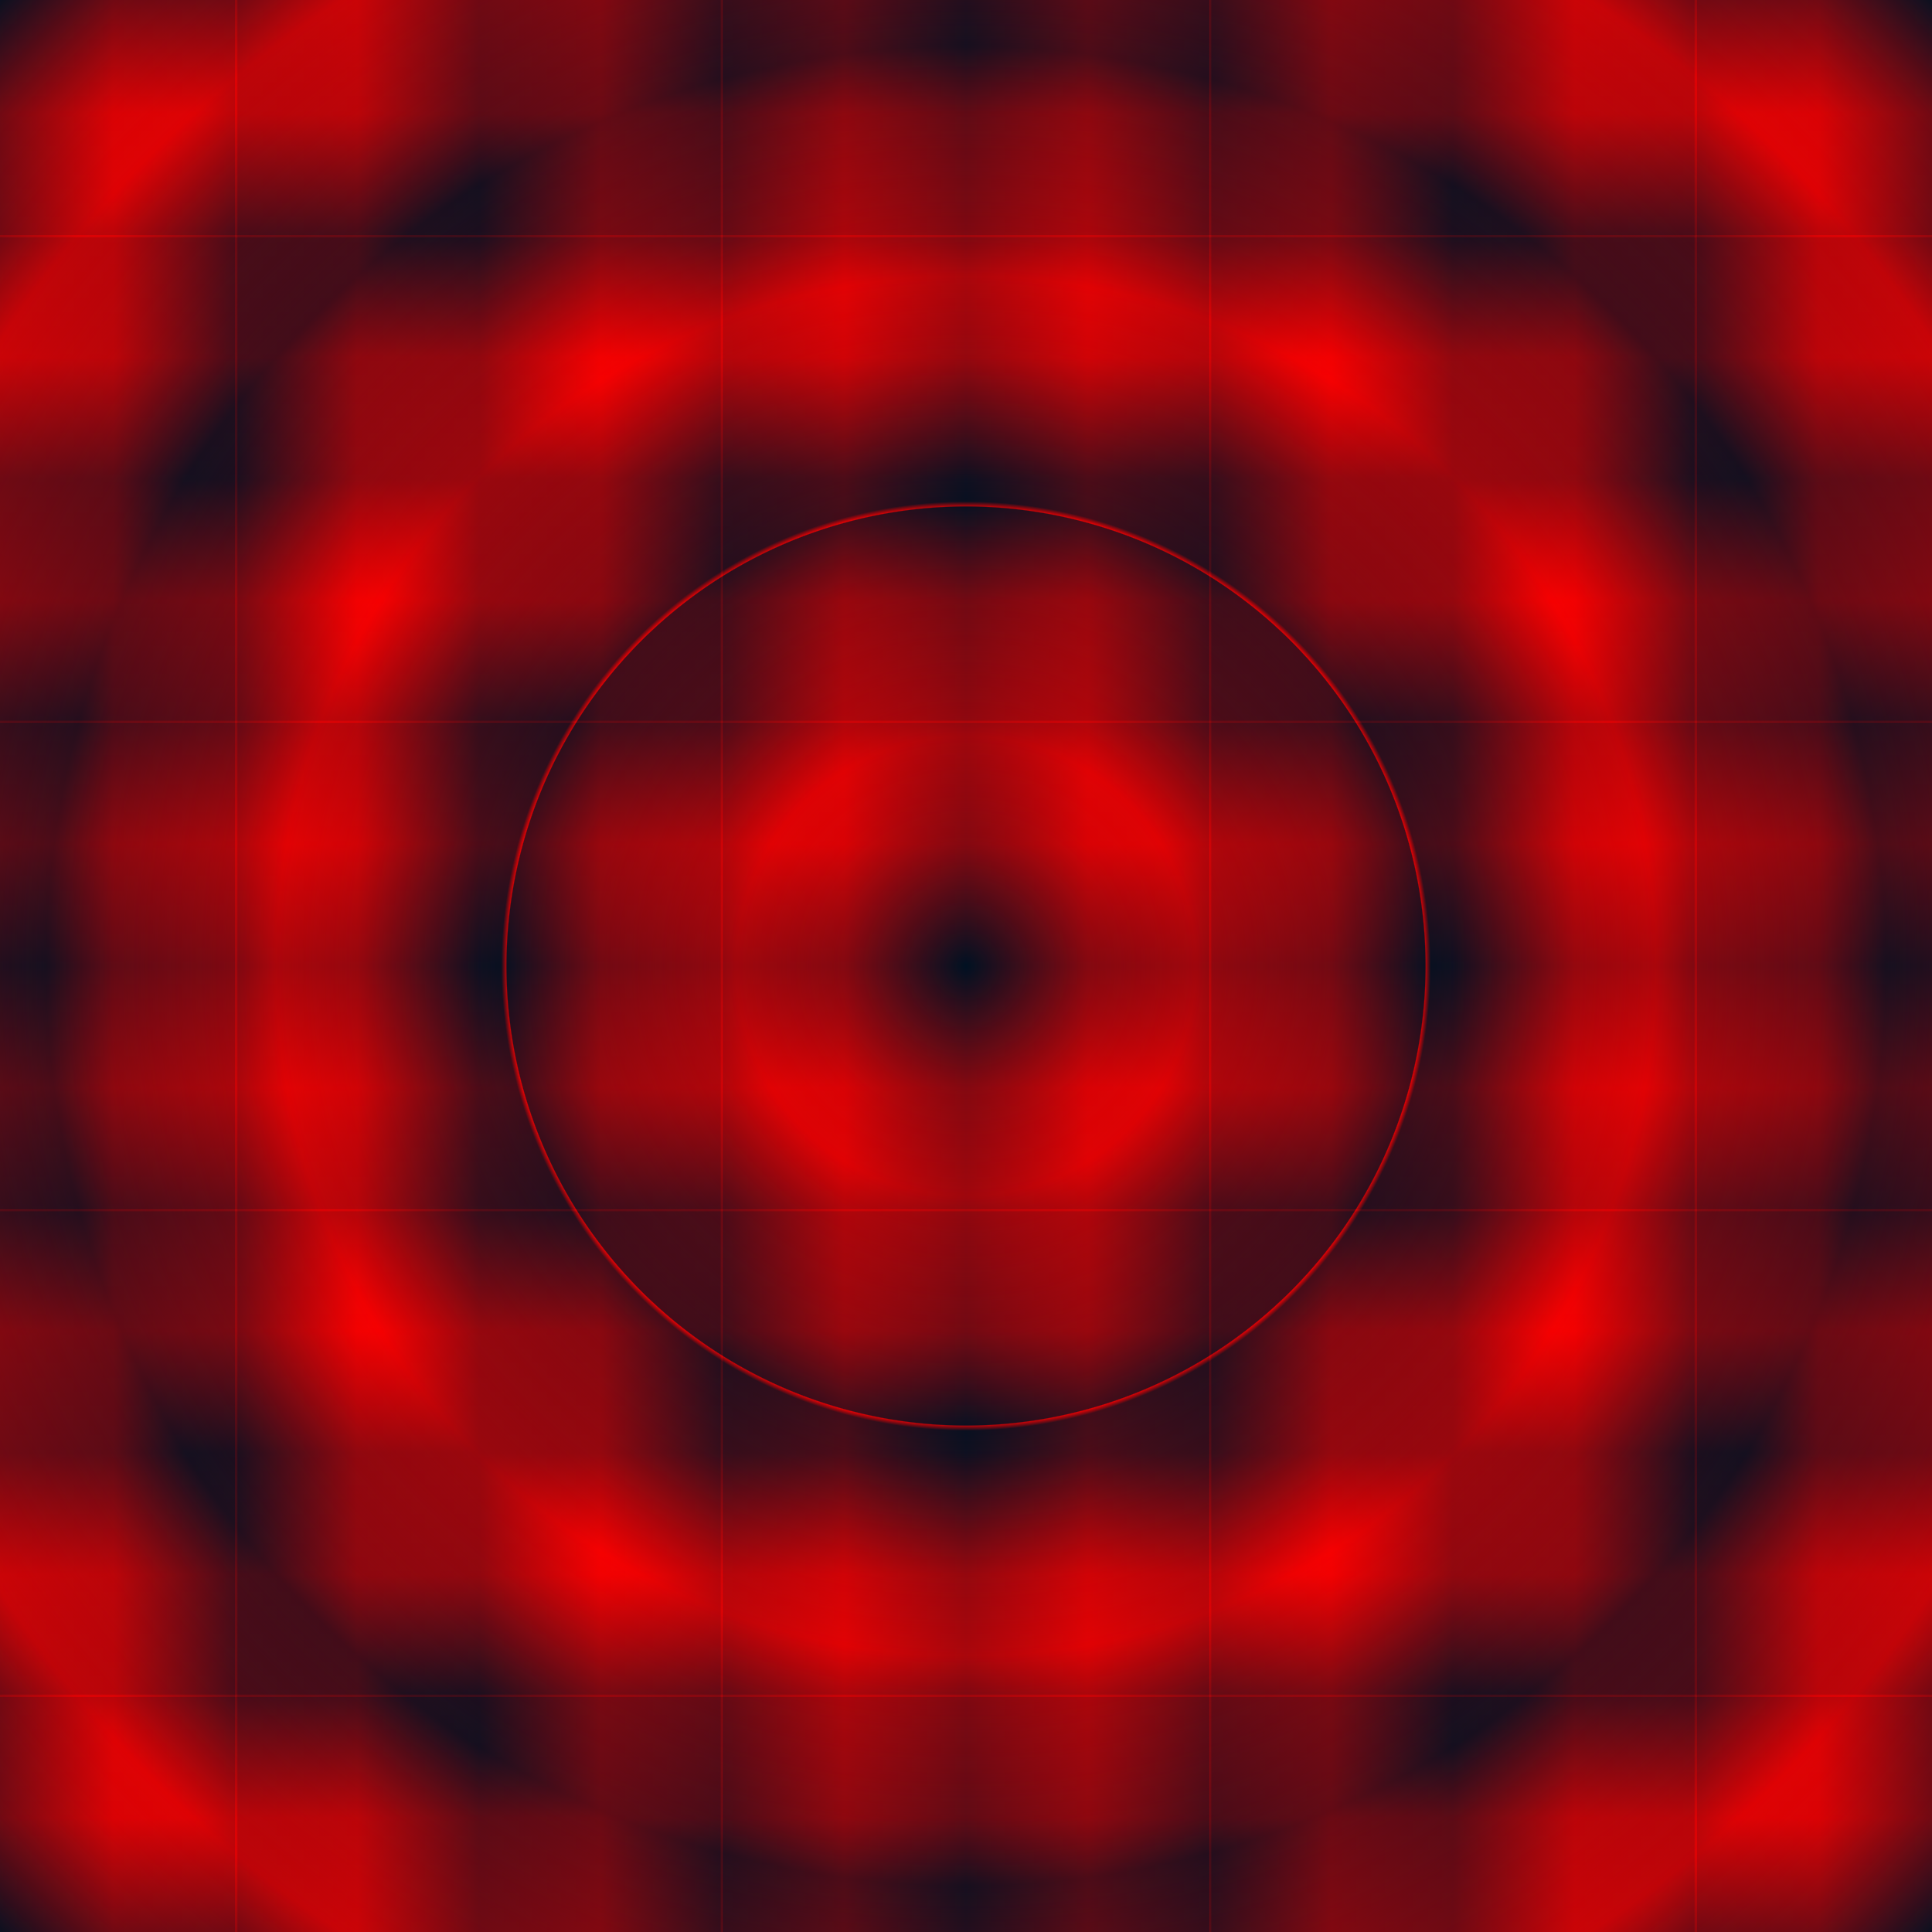
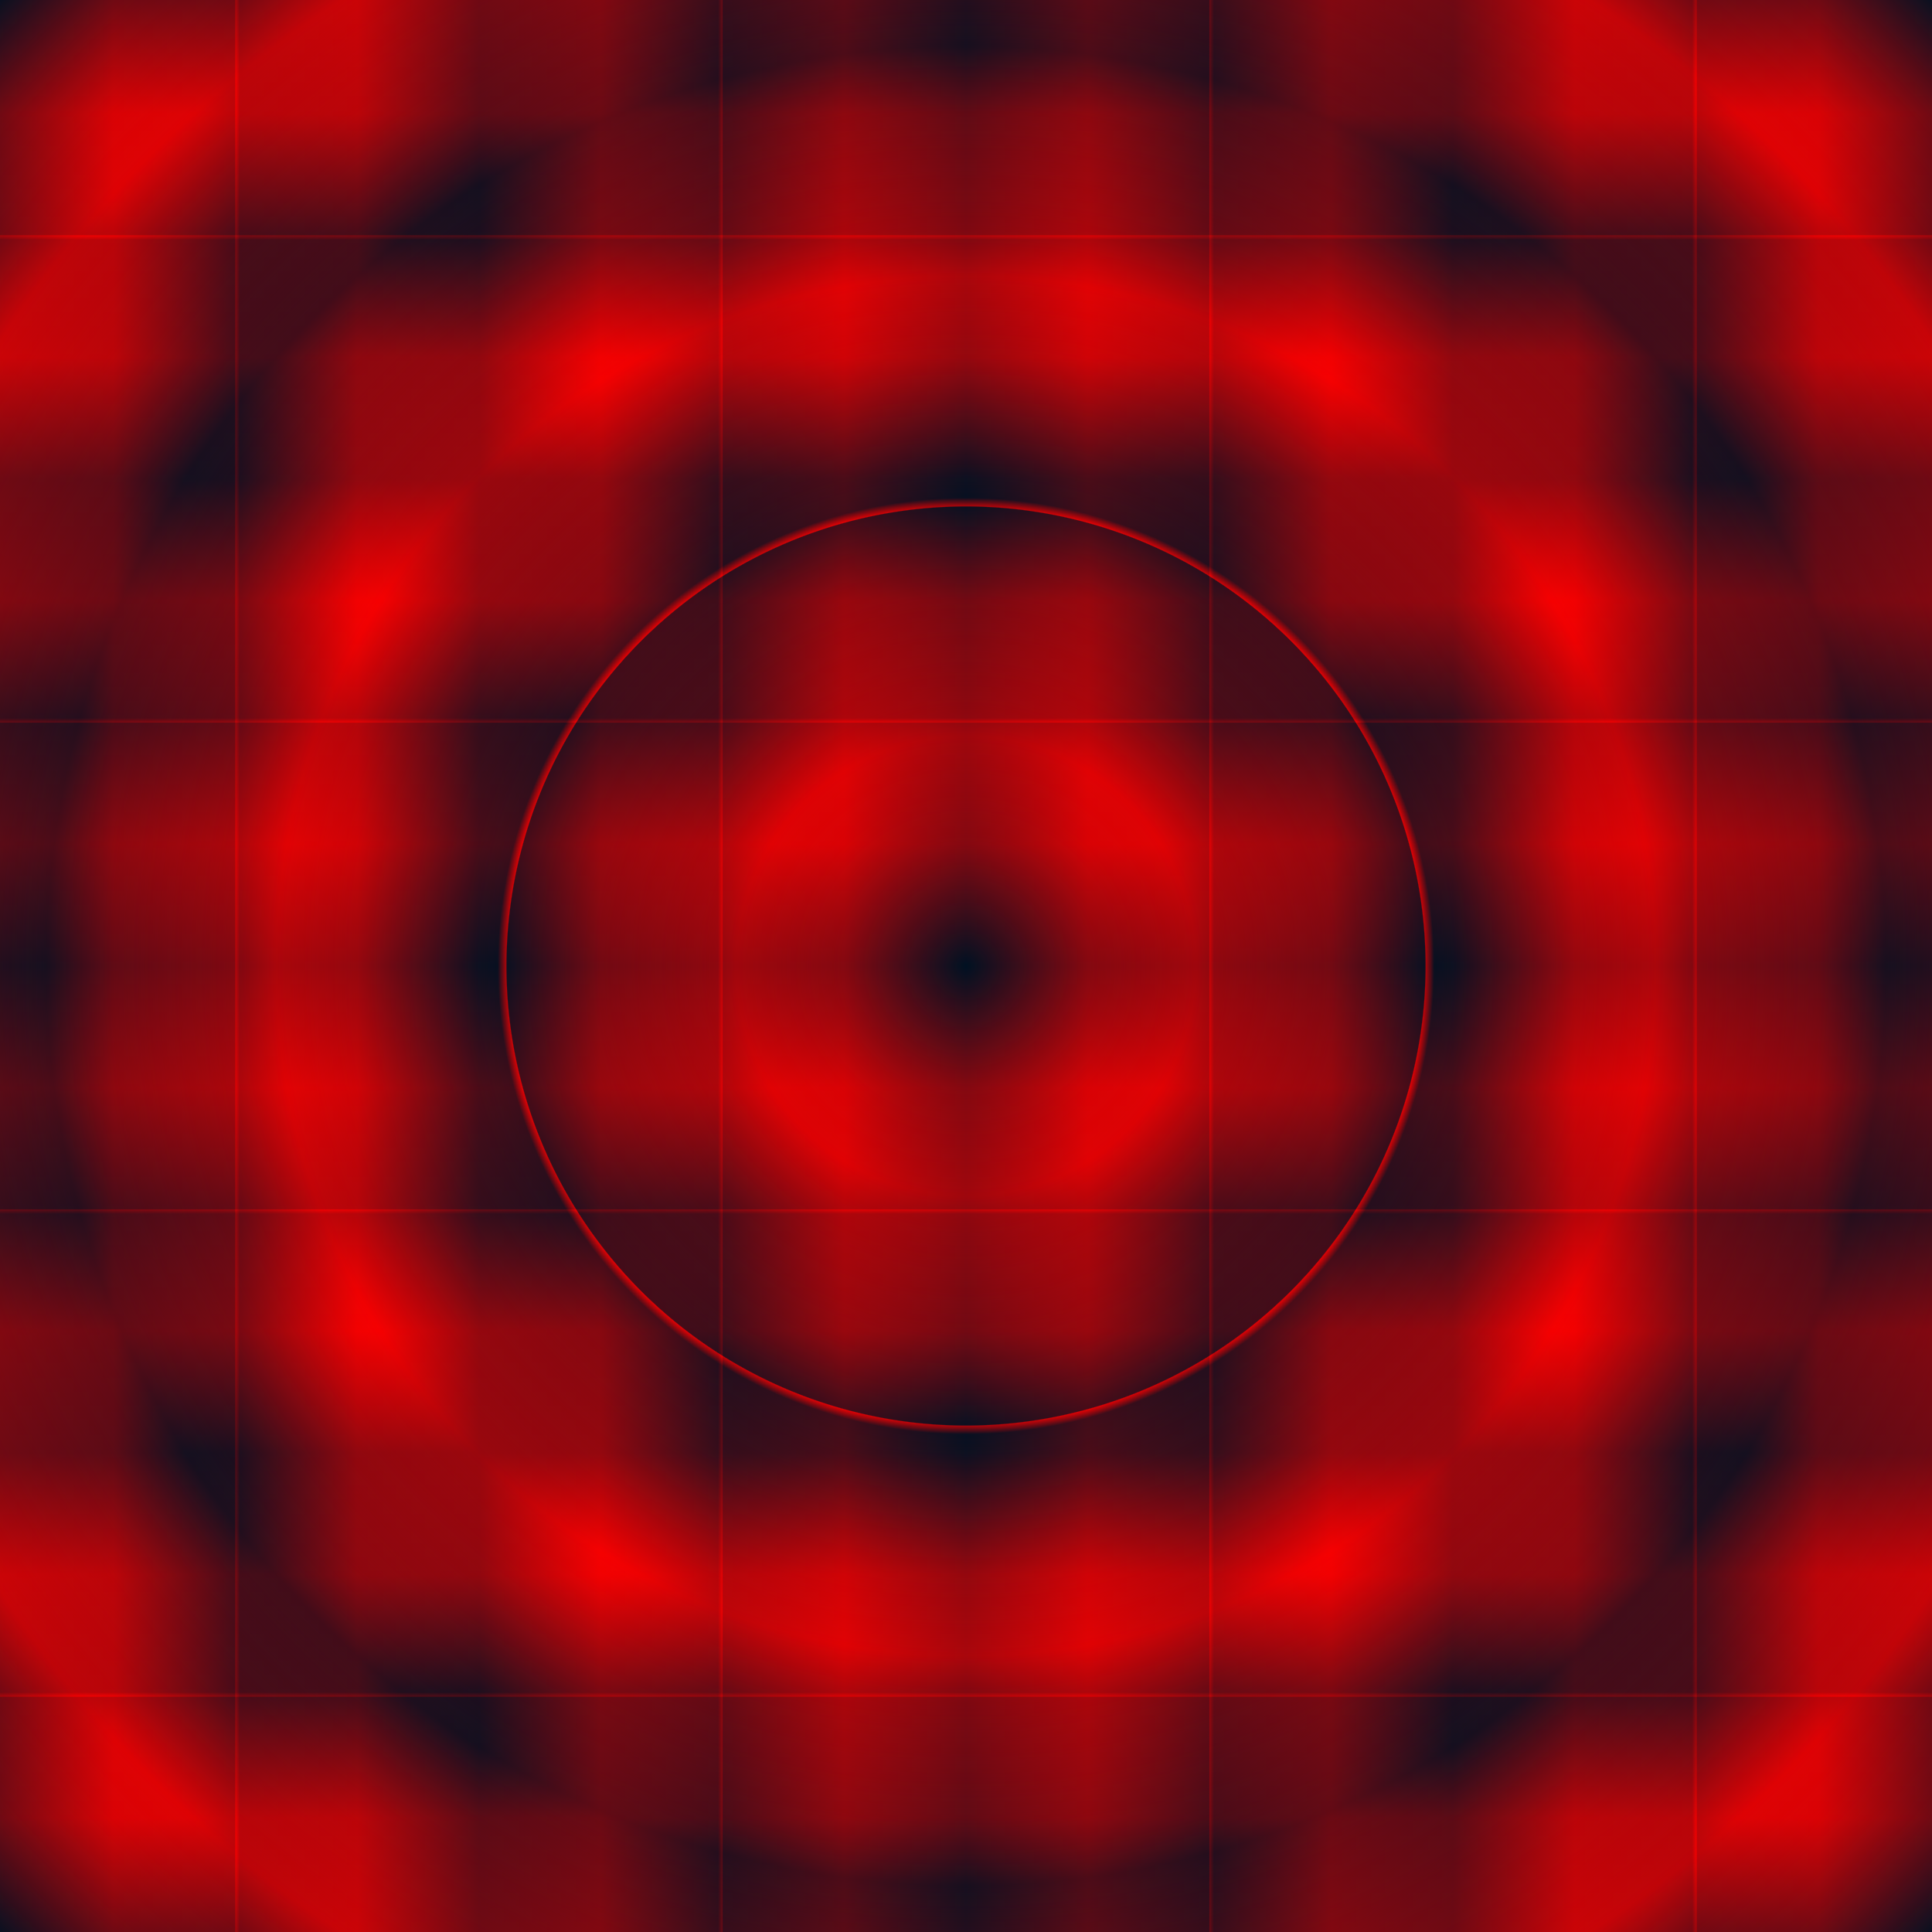
<svg xmlns="http://www.w3.org/2000/svg" xmlns:xlink="http://www.w3.org/1999/xlink" width="210mm" height="210mm" viewBox="0 0 210 210" version="1.1">
  <defs>
    <linearGradient id="linearGradient7" x1="0%" y1="0%" x2="0%" y2="25%" spreadMethod="reflect">
      <stop offset="0.000" style="stop-color:#001122;stop-opacity:1" />
      <stop offset="0.250" style="stop-color:#ff0000;stop-opacity:1" />
      <stop offset="0.499" style="stop-color:#001122;stop-opacity:1" />
      <stop offset="0.499" style="stop-color:#001122;stop-opacity:1" />
      <stop offset="0.500" style="stop-color:#ff0000;stop-opacity:1" />
-       <stop offset="0.505" style="stop-color:#001122;stop-opacity:1" />
-       <stop offset="0.506" style="stop-color:#001122;stop-opacity:1" />
+       <stop offset="0.509" style="stop-color:#001122;stop-opacity:1" />
+       <stop offset="0.509" style="stop-color:#001122;stop-opacity:1" />
      <stop offset="0.750" style="stop-color:#ff0000;stop-opacity:1" />
      <stop offset="1.000" style="stop-color:#001122;stop-opacity:1" />
    </linearGradient>
    <radialGradient xlink:href="#linearGradient7" id="radialGradient77" cx="105" cy="105" fx="105" fy="105" r="100" gradientUnits="userSpaceOnUse" spreadMethod="reflect" />
  </defs>
  <rect y="-210" x="0" height="210" width="210" style="fill:url(#linearGradient7);stroke:none;opacity:1" transform="rotate(90)" />
  <rect y="0" x="0" height="210" width="210" style="fill:url(#linearGradient7);stroke:none;opacity:0.5" transform="rotate(0)" />
  <rect y="0" x="0" height="210" width="210" style="fill:url(#radialGradient77);stroke:none;opacity:0.6" />
</svg>
